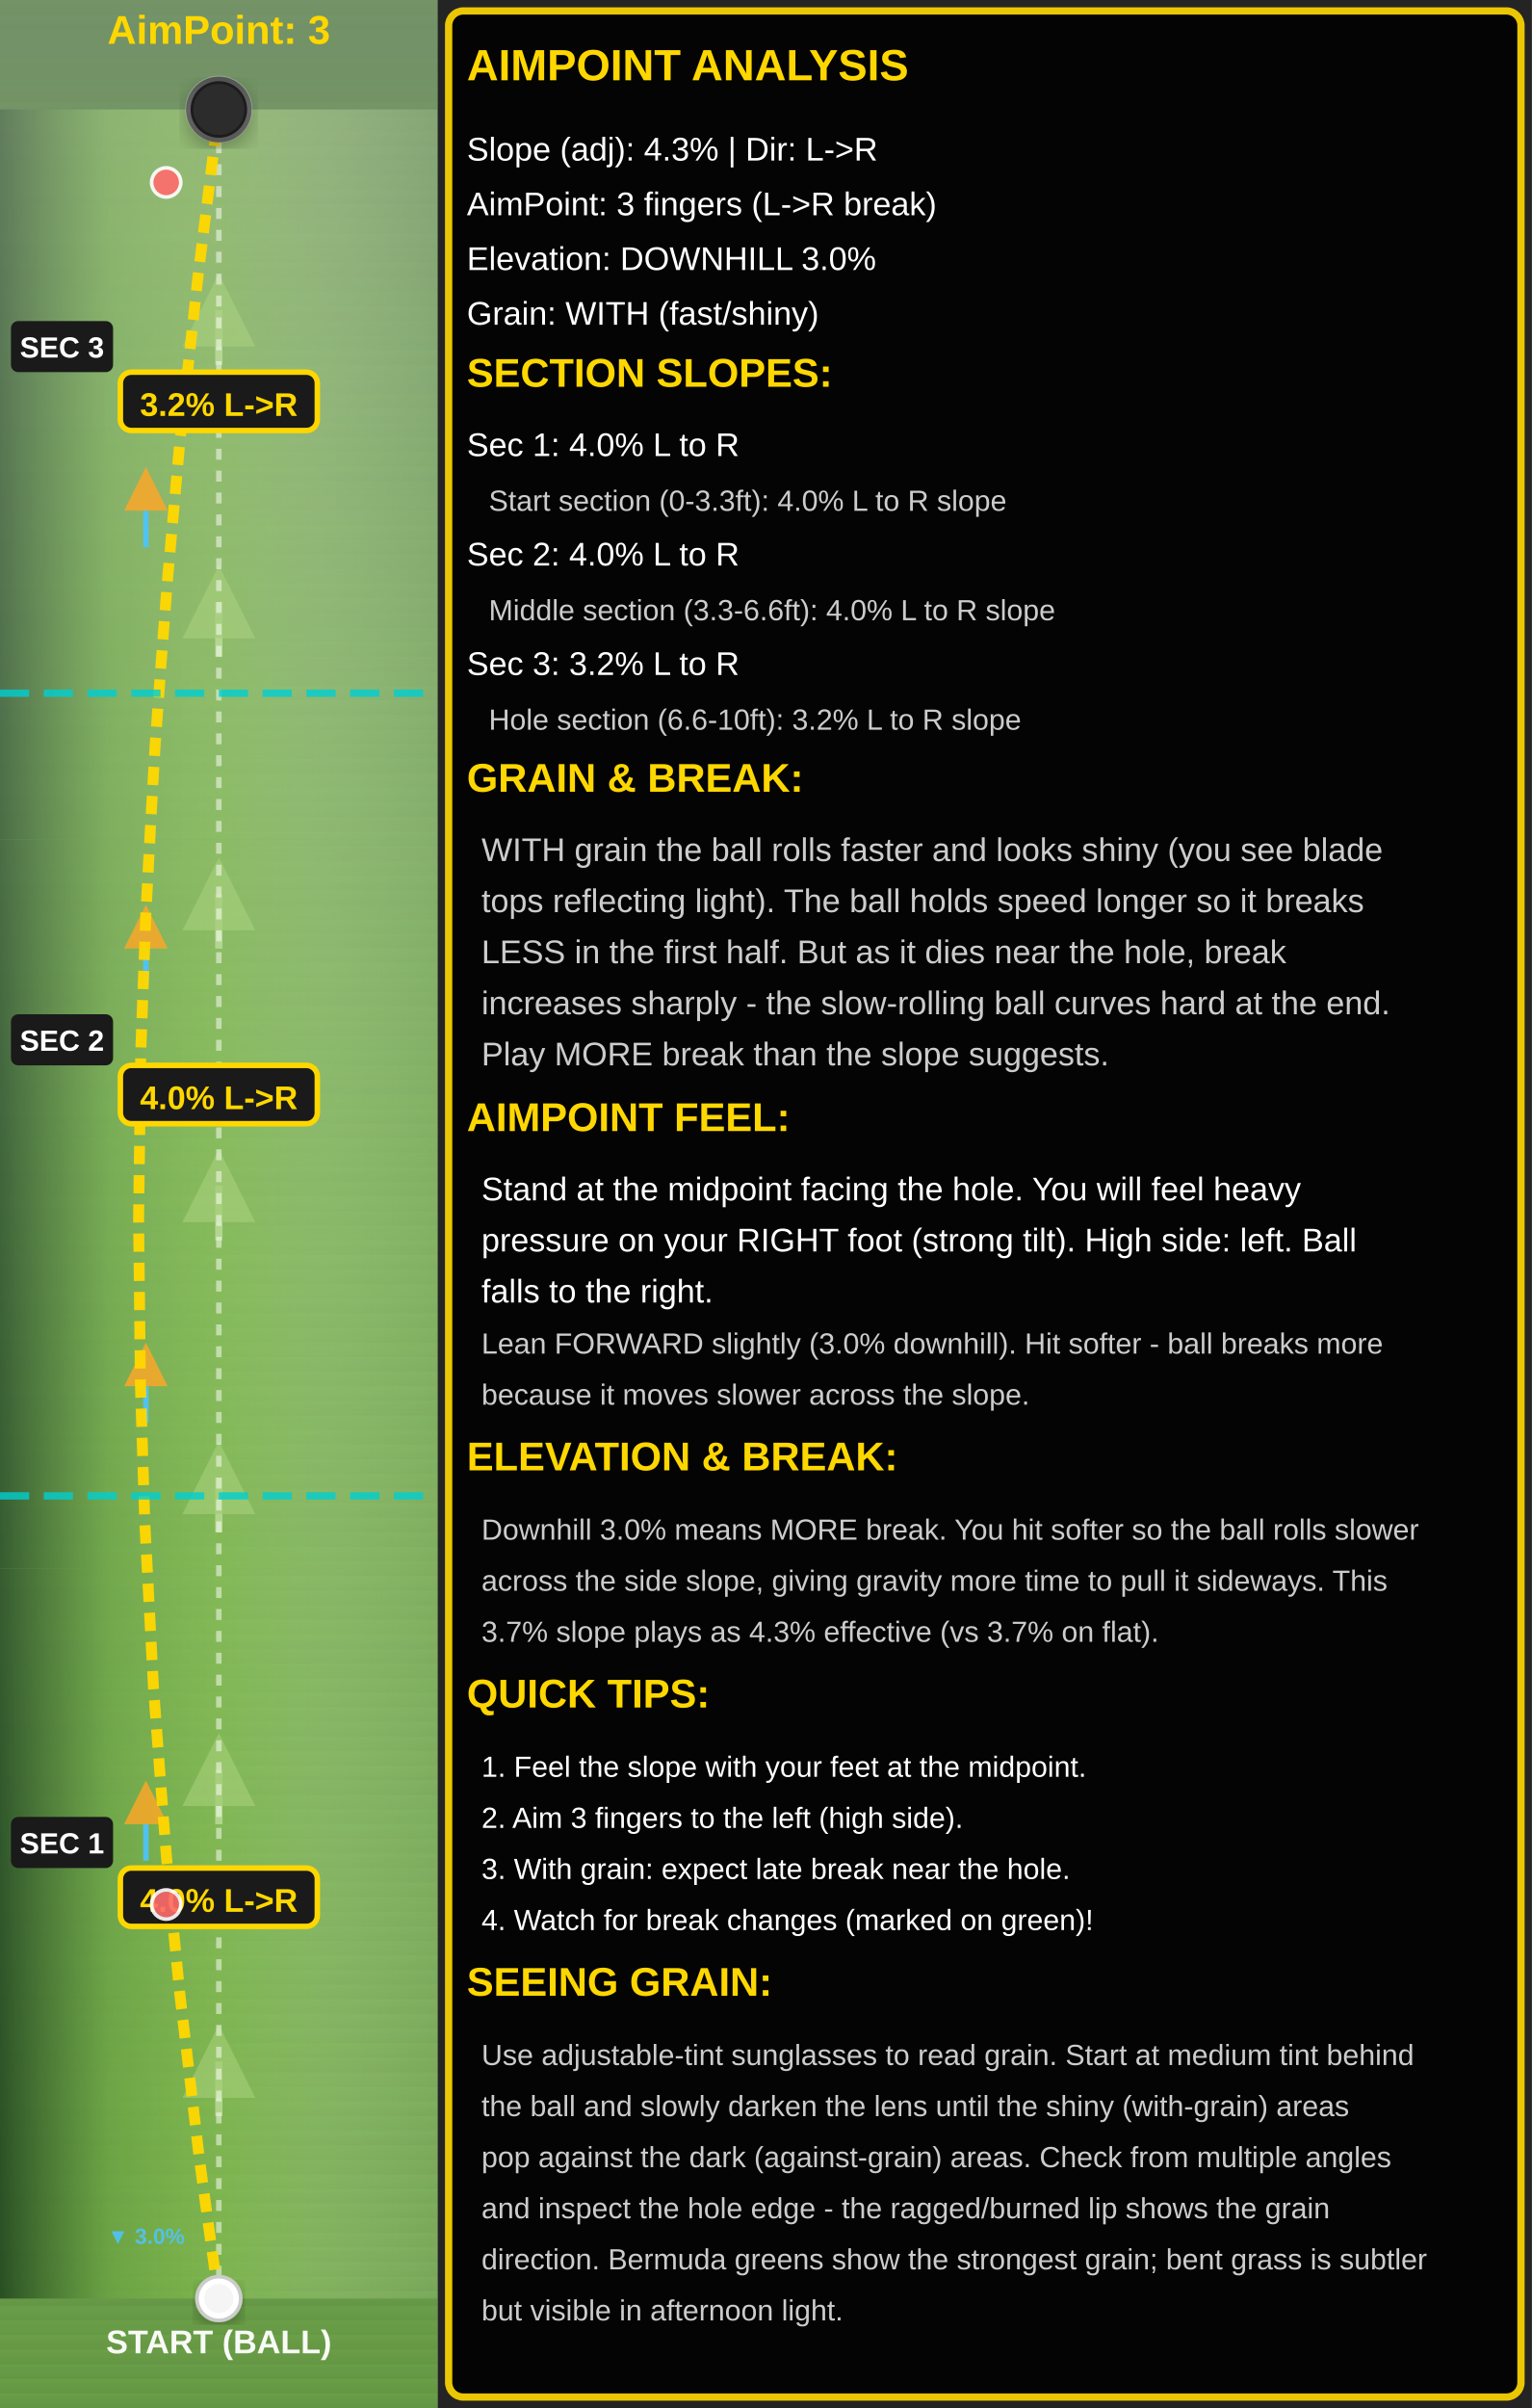
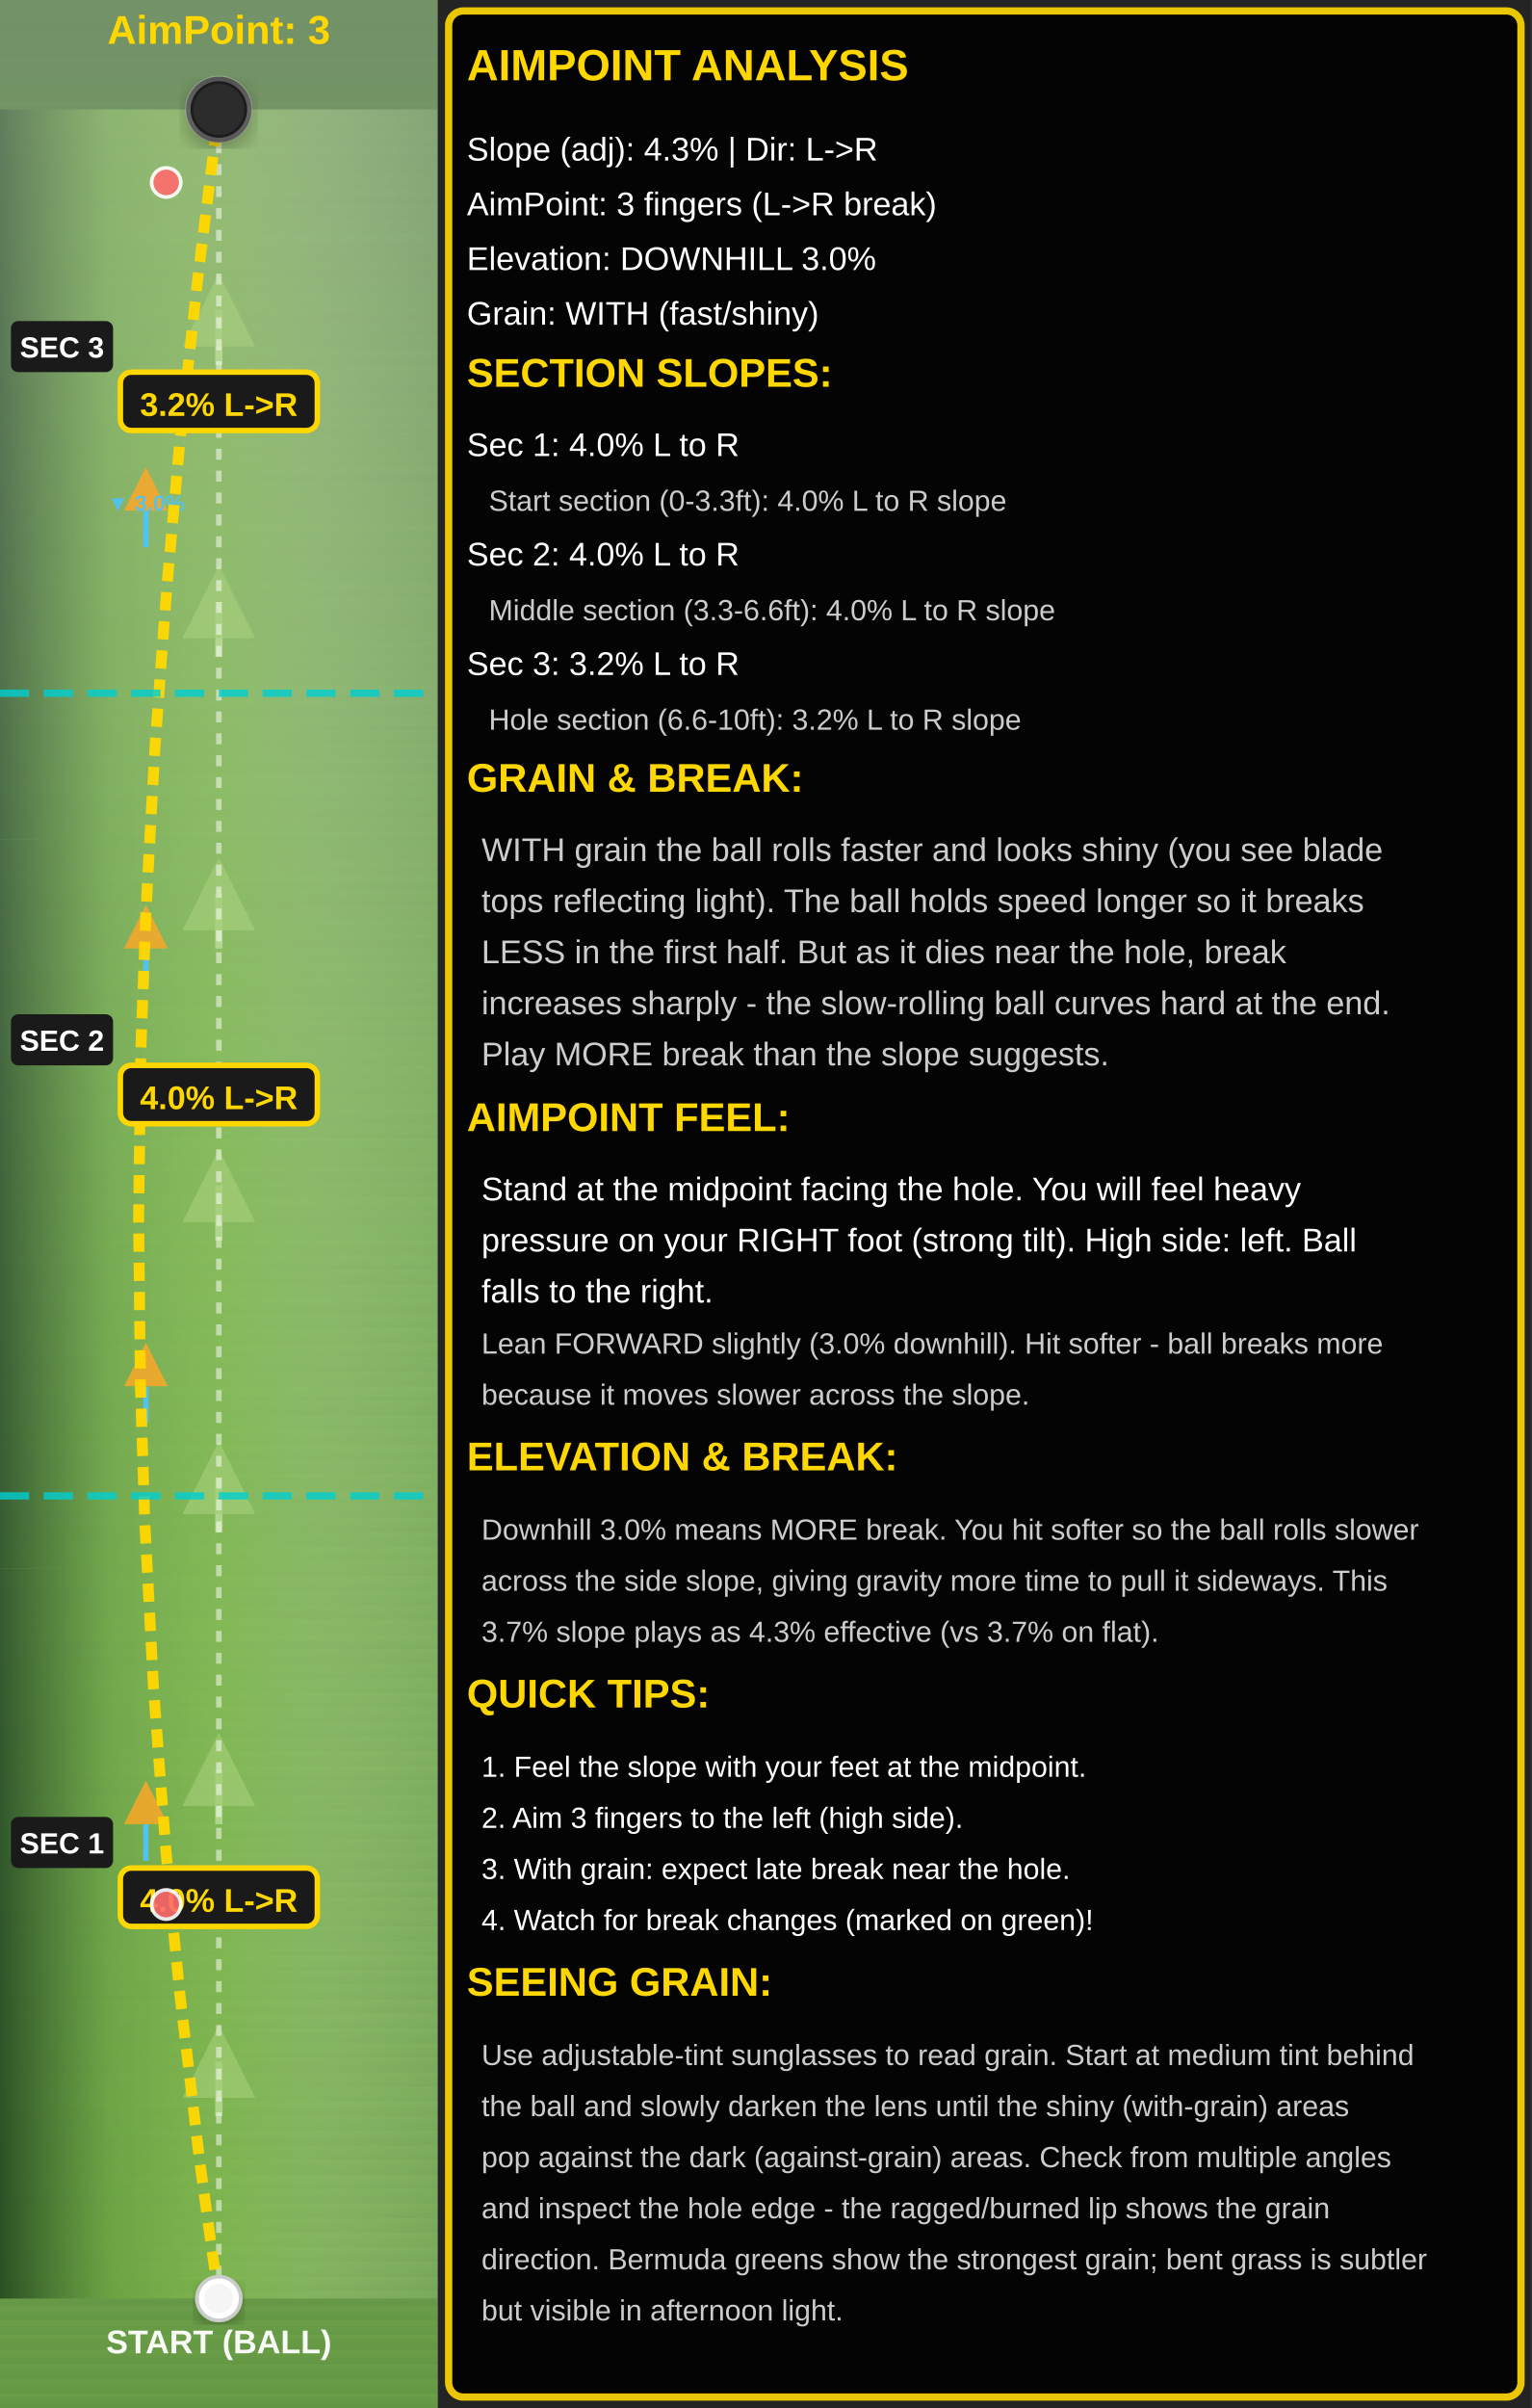
<svg xmlns="http://www.w3.org/2000/svg" width="420" height="660">
  <defs>
    <linearGradient id="baseGreen" x1="0%" y1="0%" x2="0%" y2="100%">
      <stop offset="0%" style="stop-color:#689F38;stop-opacity:1" />
      <stop offset="50%" style="stop-color:#558B2F;stop-opacity:1" />
      <stop offset="100%" style="stop-color:#4A7C27;stop-opacity:1" />
    </linearGradient>
    <linearGradient id="grainGradient" x1="0%" y1="0%" x2="0%" y2="100%">
      <stop offset="0%" style="stop-color:#E8F5E9;stop-opacity:0.6" />
      <stop offset="30%" style="stop-color:#C8E6C9;stop-opacity:0.5" />
      <stop offset="60%" style="stop-color:#A5D6A7;stop-opacity:0.35" />
      <stop offset="100%" style="stop-color:#81C784;stop-opacity:0.2" />
    </linearGradient>
    <linearGradient id="elevationGradient" x1="0%" y1="0%" x2="0%" y2="100%">
      <stop offset="0%" style="stop-color:#1B3D14;stop-opacity:1.00" />
      <stop offset="50%" style="stop-color:#689F38;stop-opacity:0.65" />
      <stop offset="100%" style="stop-color:#AED581;stop-opacity:0.30" />
    </linearGradient>
    <linearGradient id="breakGradientSec1" x1="0%" y1="0%" x2="100%" y2="0%">
      <stop offset="0%" style="stop-color:#1B3D14;stop-opacity:1.0" />
      <stop offset="25%" style="stop-color:#689F38;stop-opacity:0.8" />
      <stop offset="50%" style="stop-color:#8BC34A;stop-opacity:0.6" />
      <stop offset="75%" style="stop-color:#AED581;stop-opacity:0.4" />
      <stop offset="100%" style="stop-color:#C5E1A5;stop-opacity:0.2" />
    </linearGradient>
    <linearGradient id="breakGradientSec2" x1="0%" y1="0%" x2="100%" y2="0%">
      <stop offset="0%" style="stop-color:#1B3D14;stop-opacity:1.0" />
      <stop offset="25%" style="stop-color:#689F38;stop-opacity:0.8" />
      <stop offset="50%" style="stop-color:#8BC34A;stop-opacity:0.6" />
      <stop offset="75%" style="stop-color:#AED581;stop-opacity:0.4" />
      <stop offset="100%" style="stop-color:#C5E1A5;stop-opacity:0.2" />
    </linearGradient>
    <linearGradient id="breakGradientSec3" x1="0%" y1="0%" x2="100%" y2="0%">
      <stop offset="0%" style="stop-color:#1B3D14;stop-opacity:1.0" />
      <stop offset="25%" style="stop-color:#689F38;stop-opacity:0.8" />
      <stop offset="50%" style="stop-color:#8BC34A;stop-opacity:0.6" />
      <stop offset="75%" style="stop-color:#AED581;stop-opacity:0.4" />
      <stop offset="100%" style="stop-color:#C5E1A5;stop-opacity:0.2" />
    </linearGradient>
    <linearGradient id="holeGrainGradient" x1="50%" y1="0%" x2="50%" y2="100%">
      <stop offset="0%" style="stop-color:#FFFFFF;stop-opacity:0.3" />
      <stop offset="50%" style="stop-color:#CCCCCC;stop-opacity:0.5" />
      <stop offset="100%" style="stop-color:#999999;stop-opacity:0.6" />
    </linearGradient>
    <filter id="shadow">
      <feDropShadow dx="0" dy="2" stdDeviation="3" flood-opacity="0.3" />
    </filter>
    <marker id="arrowhead-grain" markerWidth="10" markerHeight="10" refX="5" refY="5" orient="auto">
      <polygon points="0,0 10,5 0,10" fill="#AED581" opacity="0.7" />
    </marker>
    <marker id="arrowhead-elev-up" markerWidth="8" markerHeight="8" refX="4" refY="8" orient="0">
      <polygon points="4,0 8,8 0,8" fill="#FFA726" opacity="0.85" />
    </marker>
    <marker id="arrowhead-elev-down" markerWidth="8" markerHeight="8" refX="4" refY="0" orient="0">
      <polygon points="0,0 8,0 4,8" fill="#4FC3F7" opacity="0.85" />
    </marker>
    <pattern id="grassTexture" x="0" y="0" width="4" height="4" patternUnits="userSpaceOnUse">
      <rect width="4" height="4" fill="url(#baseGreen)" opacity="0.95" />
      <line x1="0" y1="2" x2="4" y2="2" stroke="#5A9B3F" stroke-width="0.5" opacity="0.3" />
    </pattern>
  </defs>
  <rect width="120" height="660" fill="url(#baseGreen)" />
  <rect width="120" height="660" fill="url(#grassTexture)" opacity="0.3" />
  <rect width="120" height="660" fill="url(#elevationGradient)" opacity="0.7" />
  <rect x="0" y="430.0" width="120" height="200.0" fill="url(#breakGradientSec1)" opacity="1.0" />
  <rect x="0" y="230.0" width="120" height="200.0" fill="url(#breakGradientSec2)" opacity="1.0" />
  <rect x="0" y="30" width="120" height="200.0" fill="url(#breakGradientSec3)" opacity="1.0" />
  <rect width="120" height="660" fill="url(#grainGradient)" opacity="0.6" />
  <line x1="60.0" y1="100" x2="60.0" y2="85" stroke="#C5E1A5" stroke-width="2" opacity="0.7" marker-end="url(#arrowhead-grain)" />
  <line x1="60.0" y1="180" x2="60.0" y2="165" stroke="#C5E1A5" stroke-width="2" opacity="0.7" marker-end="url(#arrowhead-grain)" />
  <line x1="60.0" y1="260" x2="60.0" y2="245" stroke="#C5E1A5" stroke-width="2" opacity="0.7" marker-end="url(#arrowhead-grain)" />
  <line x1="60.0" y1="340" x2="60.0" y2="325" stroke="#C5E1A5" stroke-width="2" opacity="0.7" marker-end="url(#arrowhead-grain)" />
  <line x1="60.0" y1="420" x2="60.0" y2="405" stroke="#C5E1A5" stroke-width="2" opacity="0.7" marker-end="url(#arrowhead-grain)" />
  <line x1="60.0" y1="500" x2="60.0" y2="485" stroke="#C5E1A5" stroke-width="2" opacity="0.7" marker-end="url(#arrowhead-grain)" />
  <line x1="60.0" y1="580" x2="60.0" y2="565" stroke="#C5E1A5" stroke-width="2" opacity="0.7" marker-end="url(#arrowhead-grain)" />
  <line x1="40.0" y1="150" x2="40.0" y2="140" stroke="#4FC3F7" stroke-width="1.5" opacity="0.95" marker-end="url(#arrowhead-elev-up)" />
  <line x1="40.0" y1="270" x2="40.0" y2="260" stroke="#4FC3F7" stroke-width="1.5" opacity="0.95" marker-end="url(#arrowhead-elev-up)" />
  <line x1="40.0" y1="390" x2="40.0" y2="380" stroke="#4FC3F7" stroke-width="1.5" opacity="0.95" marker-end="url(#arrowhead-elev-up)" />
  <line x1="40.0" y1="510" x2="40.0" y2="500" stroke="#4FC3F7" stroke-width="1.5" opacity="0.95" marker-end="url(#arrowhead-elev-up)" />
-   <text x="40.0" y="615" font-family="Arial, sans-serif" font-size="6" fill="#4FC3F7" text-anchor="middle" font-weight="bold" opacity="0.9">▼ 3.0%</text>
+   <text x="40.0" y="140" font-family="Arial, sans-serif" font-size="6" fill="#4FC3F7" text-anchor="middle" font-weight="bold" opacity="0.9">▼ 3.0%</text>
  <line x1="60.0" y1="630" x2="60.0" y2="30.0" stroke="#FFFFFF" stroke-width="1.5" stroke-dasharray="3,3" opacity="0.5" />
  <path d="M 60.0 630.0 C 58.2 617.5, 56.4 604.6, 54.7 592.0 C 52.9 577.0, 51.1 561.5, 49.3 546.5 C 48.0 533.9, 46.8 521.0, 45.6 508.5 C 44.4 493.4, 43.2 477.9, 42.1 462.9 C 41.3 447.9, 40.5 432.4, 39.7 417.3 C 39.3 404.8, 38.9 391.9, 38.5 379.4 C 38.3 364.3, 38.2 348.8, 38.0 333.8 C 38.2 318.8, 38.4 303.3, 38.6 288.2 C 39.1 275.7, 39.5 262.8, 40.0 250.3 C 40.8 235.2, 41.6 219.7, 42.5 204.7 C 43.6 189.6, 44.7 174.2, 45.9 159.1 C 47.0 146.6, 48.2 133.7, 49.3 121.1 C 51.0 106.1, 52.6 90.6, 54.3 75.6 C 56.2 60.5, 58.1 45.0, 60.0 30.0" stroke="#FFD700" stroke-width="3" fill="none" stroke-dasharray="5,3" opacity="0.95" />
  <line x1="0" y1="410.0" x2="120" y2="410.0" stroke="#00CED1" stroke-width="2" opacity="0.8" stroke-dasharray="8,4" />
  <line x1="0" y1="190.0" x2="120" y2="190.0" stroke="#00CED1" stroke-width="2" opacity="0.8" stroke-dasharray="8,4" />
  <rect x="3" y="498.0" width="28" height="14" fill="#1A1A1A" rx="2" />
  <text x="17" y="508.0" font-family="Arial, sans-serif" font-size="8" fill="#FFFFFF" text-anchor="middle" font-weight="bold">SEC 1</text>
  <rect x="33.0" y="512.0" width="54" height="16" fill="#1A1A1A" rx="3" stroke="#FFD700" stroke-width="1.5" />
  <text x="60.0" y="524.0" font-family="Arial, sans-serif" font-size="9" fill="#FFD700" text-anchor="middle" font-weight="bold">4.0% L-&gt;R</text>
  <rect x="3" y="278.0" width="28" height="14" fill="#1A1A1A" rx="2" />
  <text x="17" y="288.0" font-family="Arial, sans-serif" font-size="8" fill="#FFFFFF" text-anchor="middle" font-weight="bold">SEC 2</text>
  <rect x="33.0" y="292.0" width="54" height="16" fill="#1A1A1A" rx="3" stroke="#FFD700" stroke-width="1.5" />
  <text x="60.0" y="304.0" font-family="Arial, sans-serif" font-size="9" fill="#FFD700" text-anchor="middle" font-weight="bold">4.0% L-&gt;R</text>
  <rect x="3" y="88.0" width="28" height="14" fill="#1A1A1A" rx="2" />
  <text x="17" y="98.0" font-family="Arial, sans-serif" font-size="8" fill="#FFFFFF" text-anchor="middle" font-weight="bold">SEC 3</text>
  <rect x="33.0" y="102.0" width="54" height="16" fill="#1A1A1A" rx="3" stroke="#FFD700" stroke-width="1.5" />
  <text x="60.0" y="114.0" font-family="Arial, sans-serif" font-size="9" fill="#FFD700" text-anchor="middle" font-weight="bold">3.2% L-&gt;R</text>
  <circle cx="45.566" cy="522" r="4" fill="#FF6B6B" opacity="0.9" stroke="#FFFFFF" stroke-width="1" />
  <circle cx="45.566" cy="50" r="4" fill="#FF6B6B" opacity="0.9" stroke="#FFFFFF" stroke-width="1" />
  <text x="60.0" y="12" font-family="Arial, sans-serif" font-size="11" fill="#FFD700" text-anchor="middle" font-weight="bold">AimPoint: 3</text>
  <circle cx="60.0" cy="30.0" r="9" fill="#1A1A1A" filter="url(#shadow)" />
  <circle cx="60.0" cy="30.0" r="7" fill="#2C2C2C" />
  <circle cx="60.0" cy="30.0" r="8.5" fill="none" stroke="url(#holeGrainGradient)" stroke-width="1.5" opacity="0.8" />
  <circle cx="60.0" cy="630" r="6" fill="#FFFFFF" stroke="#CCCCCC" stroke-width="1" filter="url(#shadow)" />
  <circle cx="60.0" cy="630" r="4" fill="#F5F5F5" />
  <text x="60.0" y="645" font-family="Arial, sans-serif" font-size="9" fill="#FFFFFF" text-anchor="middle" font-weight="bold" opacity="0.95">START (BALL)</text>
  <rect x="120" y="0" width="300" height="660" fill="#1A1A1A" opacity="0.95" />
  <rect x="123" y="3" width="294" height="654" fill="#000000" opacity="0.9" rx="4" stroke="#FFD700" stroke-width="2" />
  <text x="128" y="22" font-family="Arial, sans-serif" font-size="12" fill="#FFD700" font-weight="bold">AIMPOINT ANALYSIS</text>
  <text x="128" y="44" font-family="Arial, sans-serif" font-size="9" fill="#FFFFFF">Slope (adj): 4.3%  |  Dir: L-&gt;R</text>
  <text x="128" y="59" font-family="Arial, sans-serif" font-size="9" fill="#FFFFFF">AimPoint: 3 fingers (L-&gt;R break)</text>
  <text x="128" y="74" font-family="Arial, sans-serif" font-size="9" fill="#FFFFFF">Elevation: DOWNHILL 3.0%</text>
  <text x="128" y="89" font-family="Arial, sans-serif" font-size="9" fill="#FFFFFF">Grain: WITH (fast/shiny)</text>
  <text x="128" y="106" font-family="Arial, sans-serif" font-size="11" fill="#FFD700" font-weight="bold">SECTION SLOPES:</text>
  <text x="128" y="125" font-family="Arial, sans-serif" font-size="9" fill="#FFFFFF">Sec 1: 4.0% L to R</text>
  <text x="134" y="140" font-family="Arial, sans-serif" font-size="8" fill="#CCCCCC">Start section (0-3.3ft): 4.0% L to R slope</text>
  <text x="128" y="155" font-family="Arial, sans-serif" font-size="9" fill="#FFFFFF">Sec 2: 4.0% L to R</text>
  <text x="134" y="170" font-family="Arial, sans-serif" font-size="8" fill="#CCCCCC">Middle section (3.3-6.6ft): 4.0% L to R slope</text>
  <text x="128" y="185" font-family="Arial, sans-serif" font-size="9" fill="#FFFFFF">Sec 3: 3.2% L to R</text>
  <text x="134" y="200" font-family="Arial, sans-serif" font-size="8" fill="#CCCCCC">Hole section (6.6-10ft): 3.2% L to R slope</text>
  <text x="128" y="217" font-family="Arial, sans-serif" font-size="11" fill="#FFD700" font-weight="bold">GRAIN &amp; BREAK:</text>
  <text x="132" y="236" font-family="Arial, sans-serif" font-size="9" fill="#CCCCCC">WITH grain the ball rolls faster and looks shiny (you see blade</text>
  <text x="132" y="250" font-family="Arial, sans-serif" font-size="9" fill="#CCCCCC">tops reflecting light). The ball holds speed longer so it breaks</text>
  <text x="132" y="264" font-family="Arial, sans-serif" font-size="9" fill="#CCCCCC">LESS in the first half. But as it dies near the hole, break</text>
  <text x="132" y="278" font-family="Arial, sans-serif" font-size="9" fill="#CCCCCC">increases sharply - the slow-rolling ball curves hard at the end.</text>
  <text x="132" y="292" font-family="Arial, sans-serif" font-size="9" fill="#CCCCCC">Play MORE break than the slope suggests.</text>
  <text x="128" y="310" font-family="Arial, sans-serif" font-size="11" fill="#FFD700" font-weight="bold">AIMPOINT FEEL:</text>
  <text x="132" y="329" font-family="Arial, sans-serif" font-size="9" fill="#FFFFFF">Stand at the midpoint facing the hole. You will feel heavy</text>
  <text x="132" y="343" font-family="Arial, sans-serif" font-size="9" fill="#FFFFFF">pressure on your RIGHT foot (strong tilt). High side: left. Ball</text>
  <text x="132" y="357" font-family="Arial, sans-serif" font-size="9" fill="#FFFFFF">falls to the right.</text>
  <text x="132" y="371" font-family="Arial, sans-serif" font-size="8" fill="#CCCCCC">Lean FORWARD slightly (3.0% downhill). Hit softer - ball breaks more</text>
  <text x="132" y="385" font-family="Arial, sans-serif" font-size="8" fill="#CCCCCC">because it moves slower across the slope.</text>
  <text x="128" y="403" font-family="Arial, sans-serif" font-size="11" fill="#FFD700" font-weight="bold">ELEVATION &amp; BREAK:</text>
  <text x="132" y="422" font-family="Arial, sans-serif" font-size="8" fill="#CCCCCC">Downhill 3.0% means MORE break. You hit softer so the ball rolls slower</text>
  <text x="132" y="436" font-family="Arial, sans-serif" font-size="8" fill="#CCCCCC">across the side slope, giving gravity more time to pull it sideways. This</text>
  <text x="132" y="450" font-family="Arial, sans-serif" font-size="8" fill="#CCCCCC">3.7% slope plays as 4.3% effective (vs 3.7% on flat).</text>
  <text x="128" y="468" font-family="Arial, sans-serif" font-size="11" fill="#FFD700" font-weight="bold">QUICK TIPS:</text>
  <text x="132" y="487" font-family="Arial, sans-serif" font-size="8" fill="#FFFFFF">1. Feel the slope with your feet at the midpoint.</text>
  <text x="132" y="501" font-family="Arial, sans-serif" font-size="8" fill="#FFFFFF">2. Aim 3 fingers to the left (high side).</text>
  <text x="132" y="515" font-family="Arial, sans-serif" font-size="8" fill="#FFFFFF">3. With grain: expect late break near the hole.</text>
  <text x="132" y="529" font-family="Arial, sans-serif" font-size="8" fill="#FFFFFF">4. Watch for break changes (marked on green)!</text>
  <text x="128" y="547" font-family="Arial, sans-serif" font-size="11" fill="#FFD700" font-weight="bold">SEEING GRAIN:</text>
  <text x="132" y="566" font-family="Arial, sans-serif" font-size="8" fill="#CCCCCC">Use adjustable-tint sunglasses to read grain. Start at medium tint behind</text>
  <text x="132" y="580" font-family="Arial, sans-serif" font-size="8" fill="#CCCCCC">the ball and slowly darken the lens until the shiny (with-grain) areas</text>
  <text x="132" y="594" font-family="Arial, sans-serif" font-size="8" fill="#CCCCCC">pop against the dark (against-grain) areas. Check from multiple angles</text>
  <text x="132" y="608" font-family="Arial, sans-serif" font-size="8" fill="#CCCCCC">and inspect the hole edge - the ragged/burned lip shows the grain</text>
  <text x="132" y="622" font-family="Arial, sans-serif" font-size="8" fill="#CCCCCC">direction. Bermuda greens show the strongest grain; bent grass is subtler</text>
  <text x="132" y="636" font-family="Arial, sans-serif" font-size="8" fill="#CCCCCC">but visible in afternoon light.</text>
</svg>
